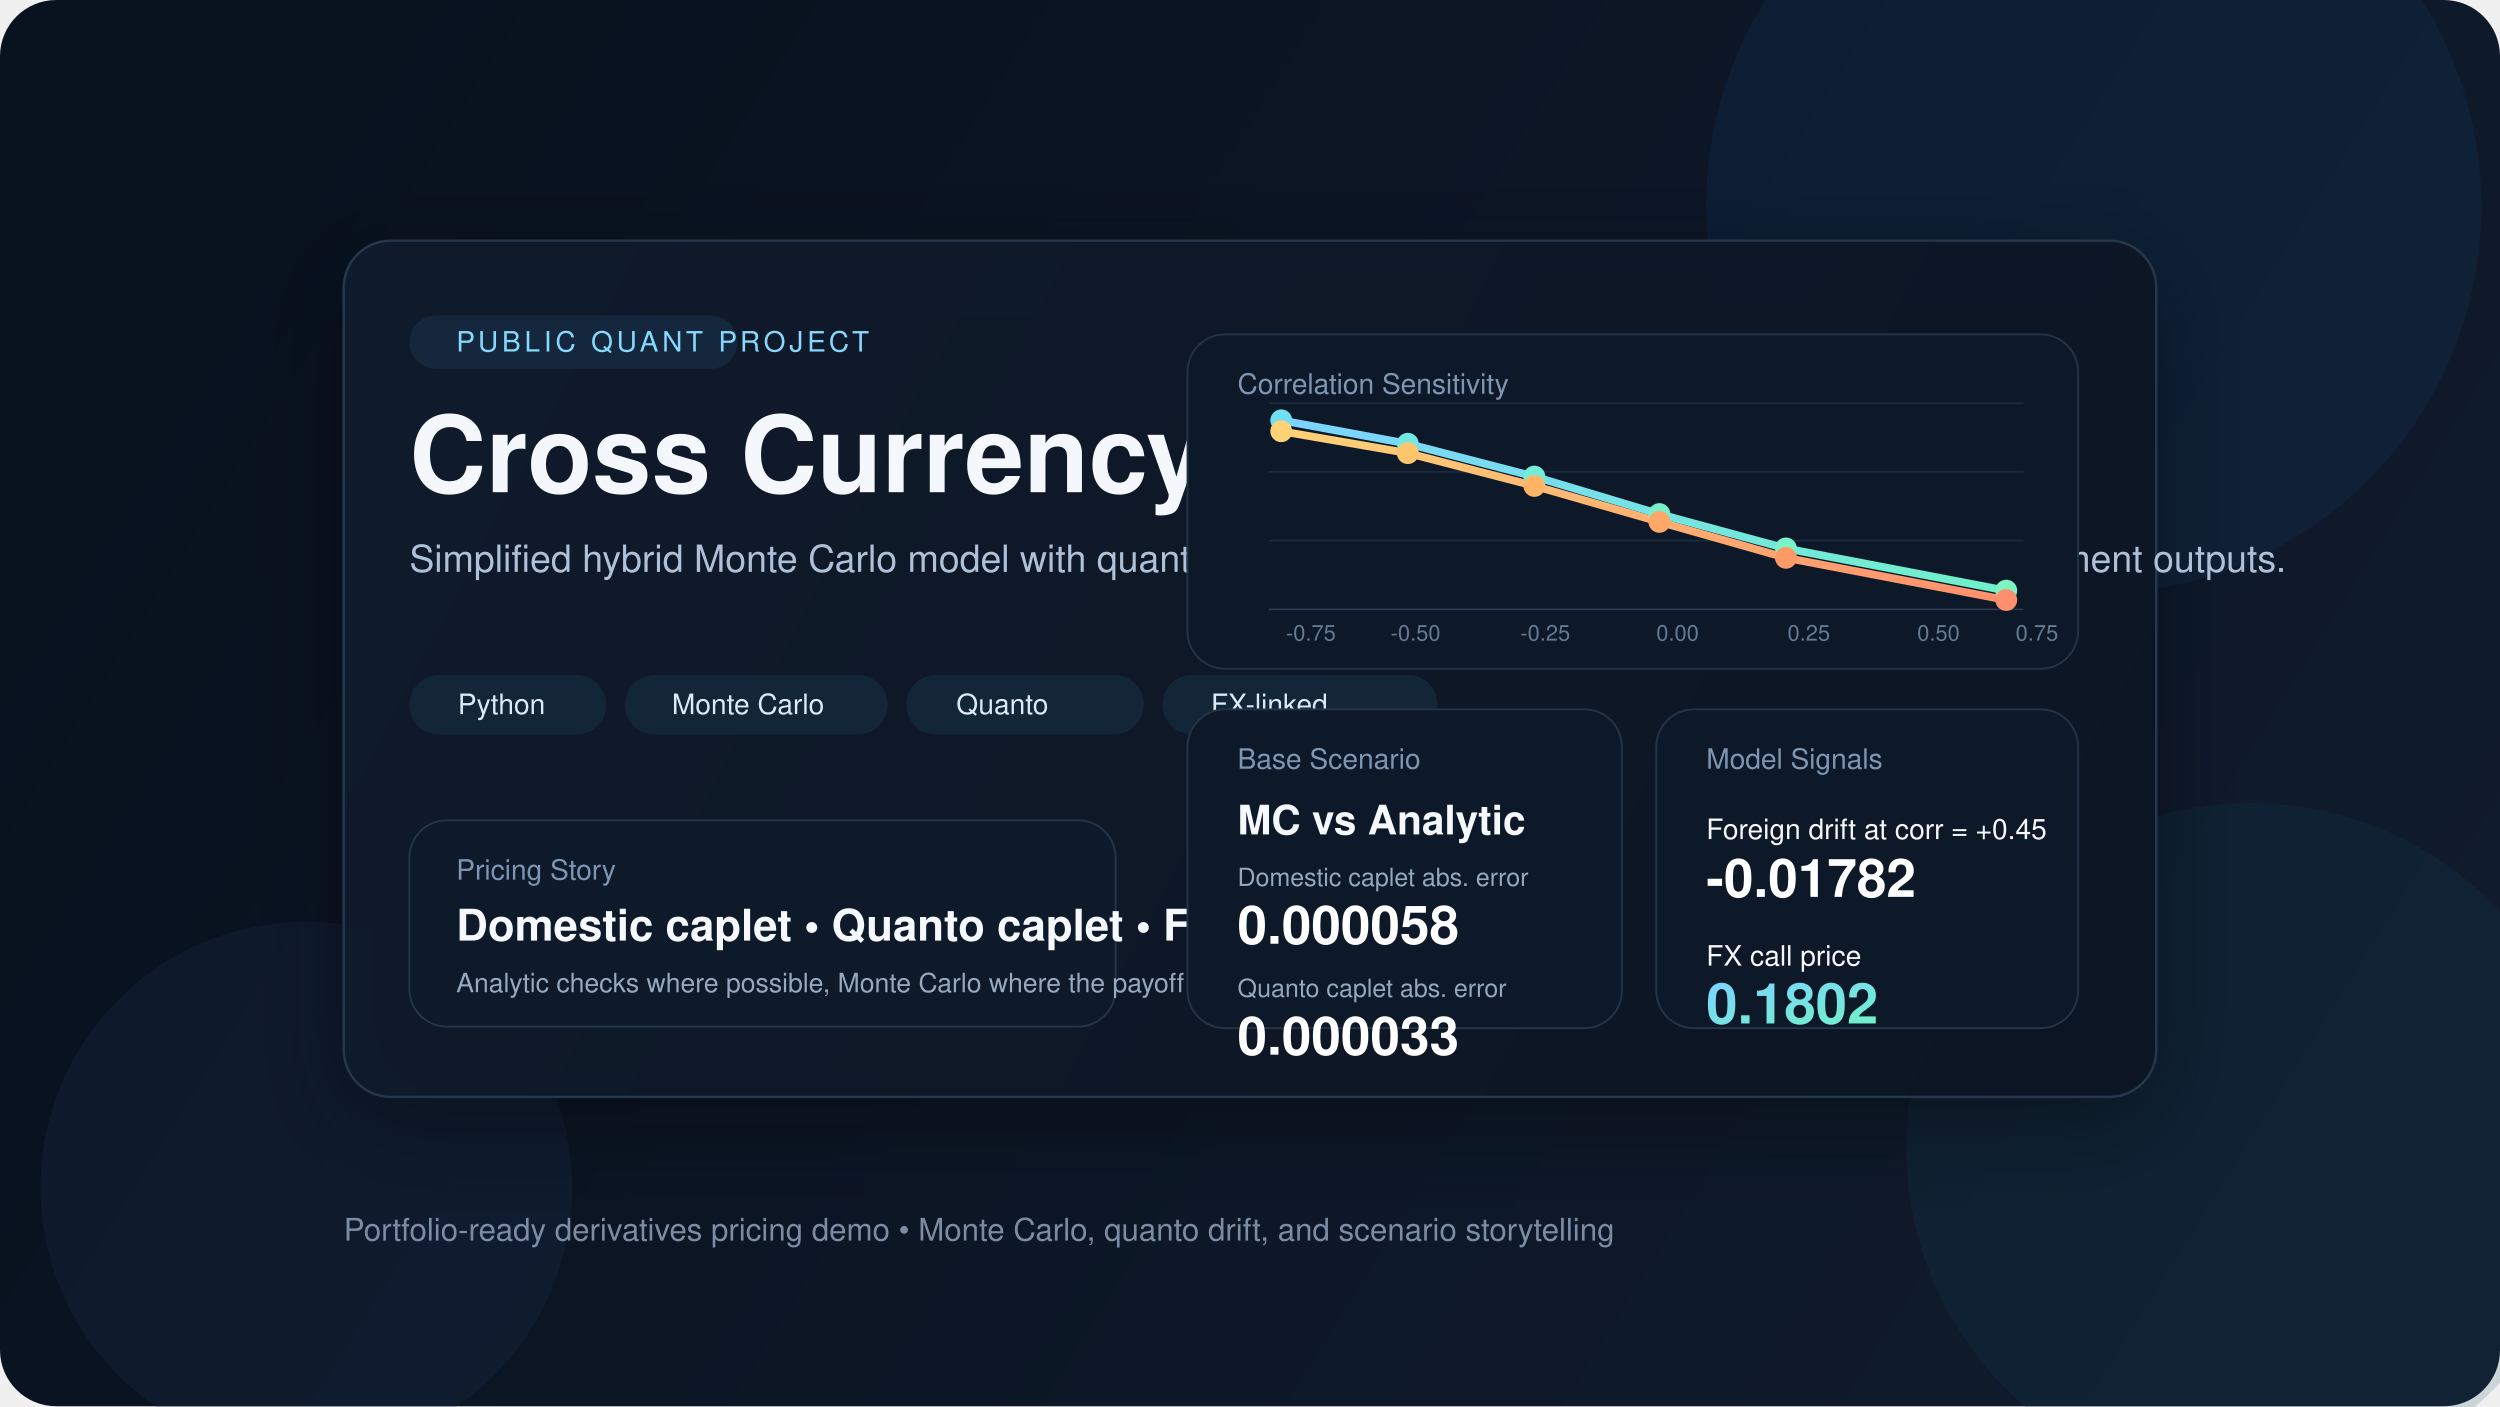
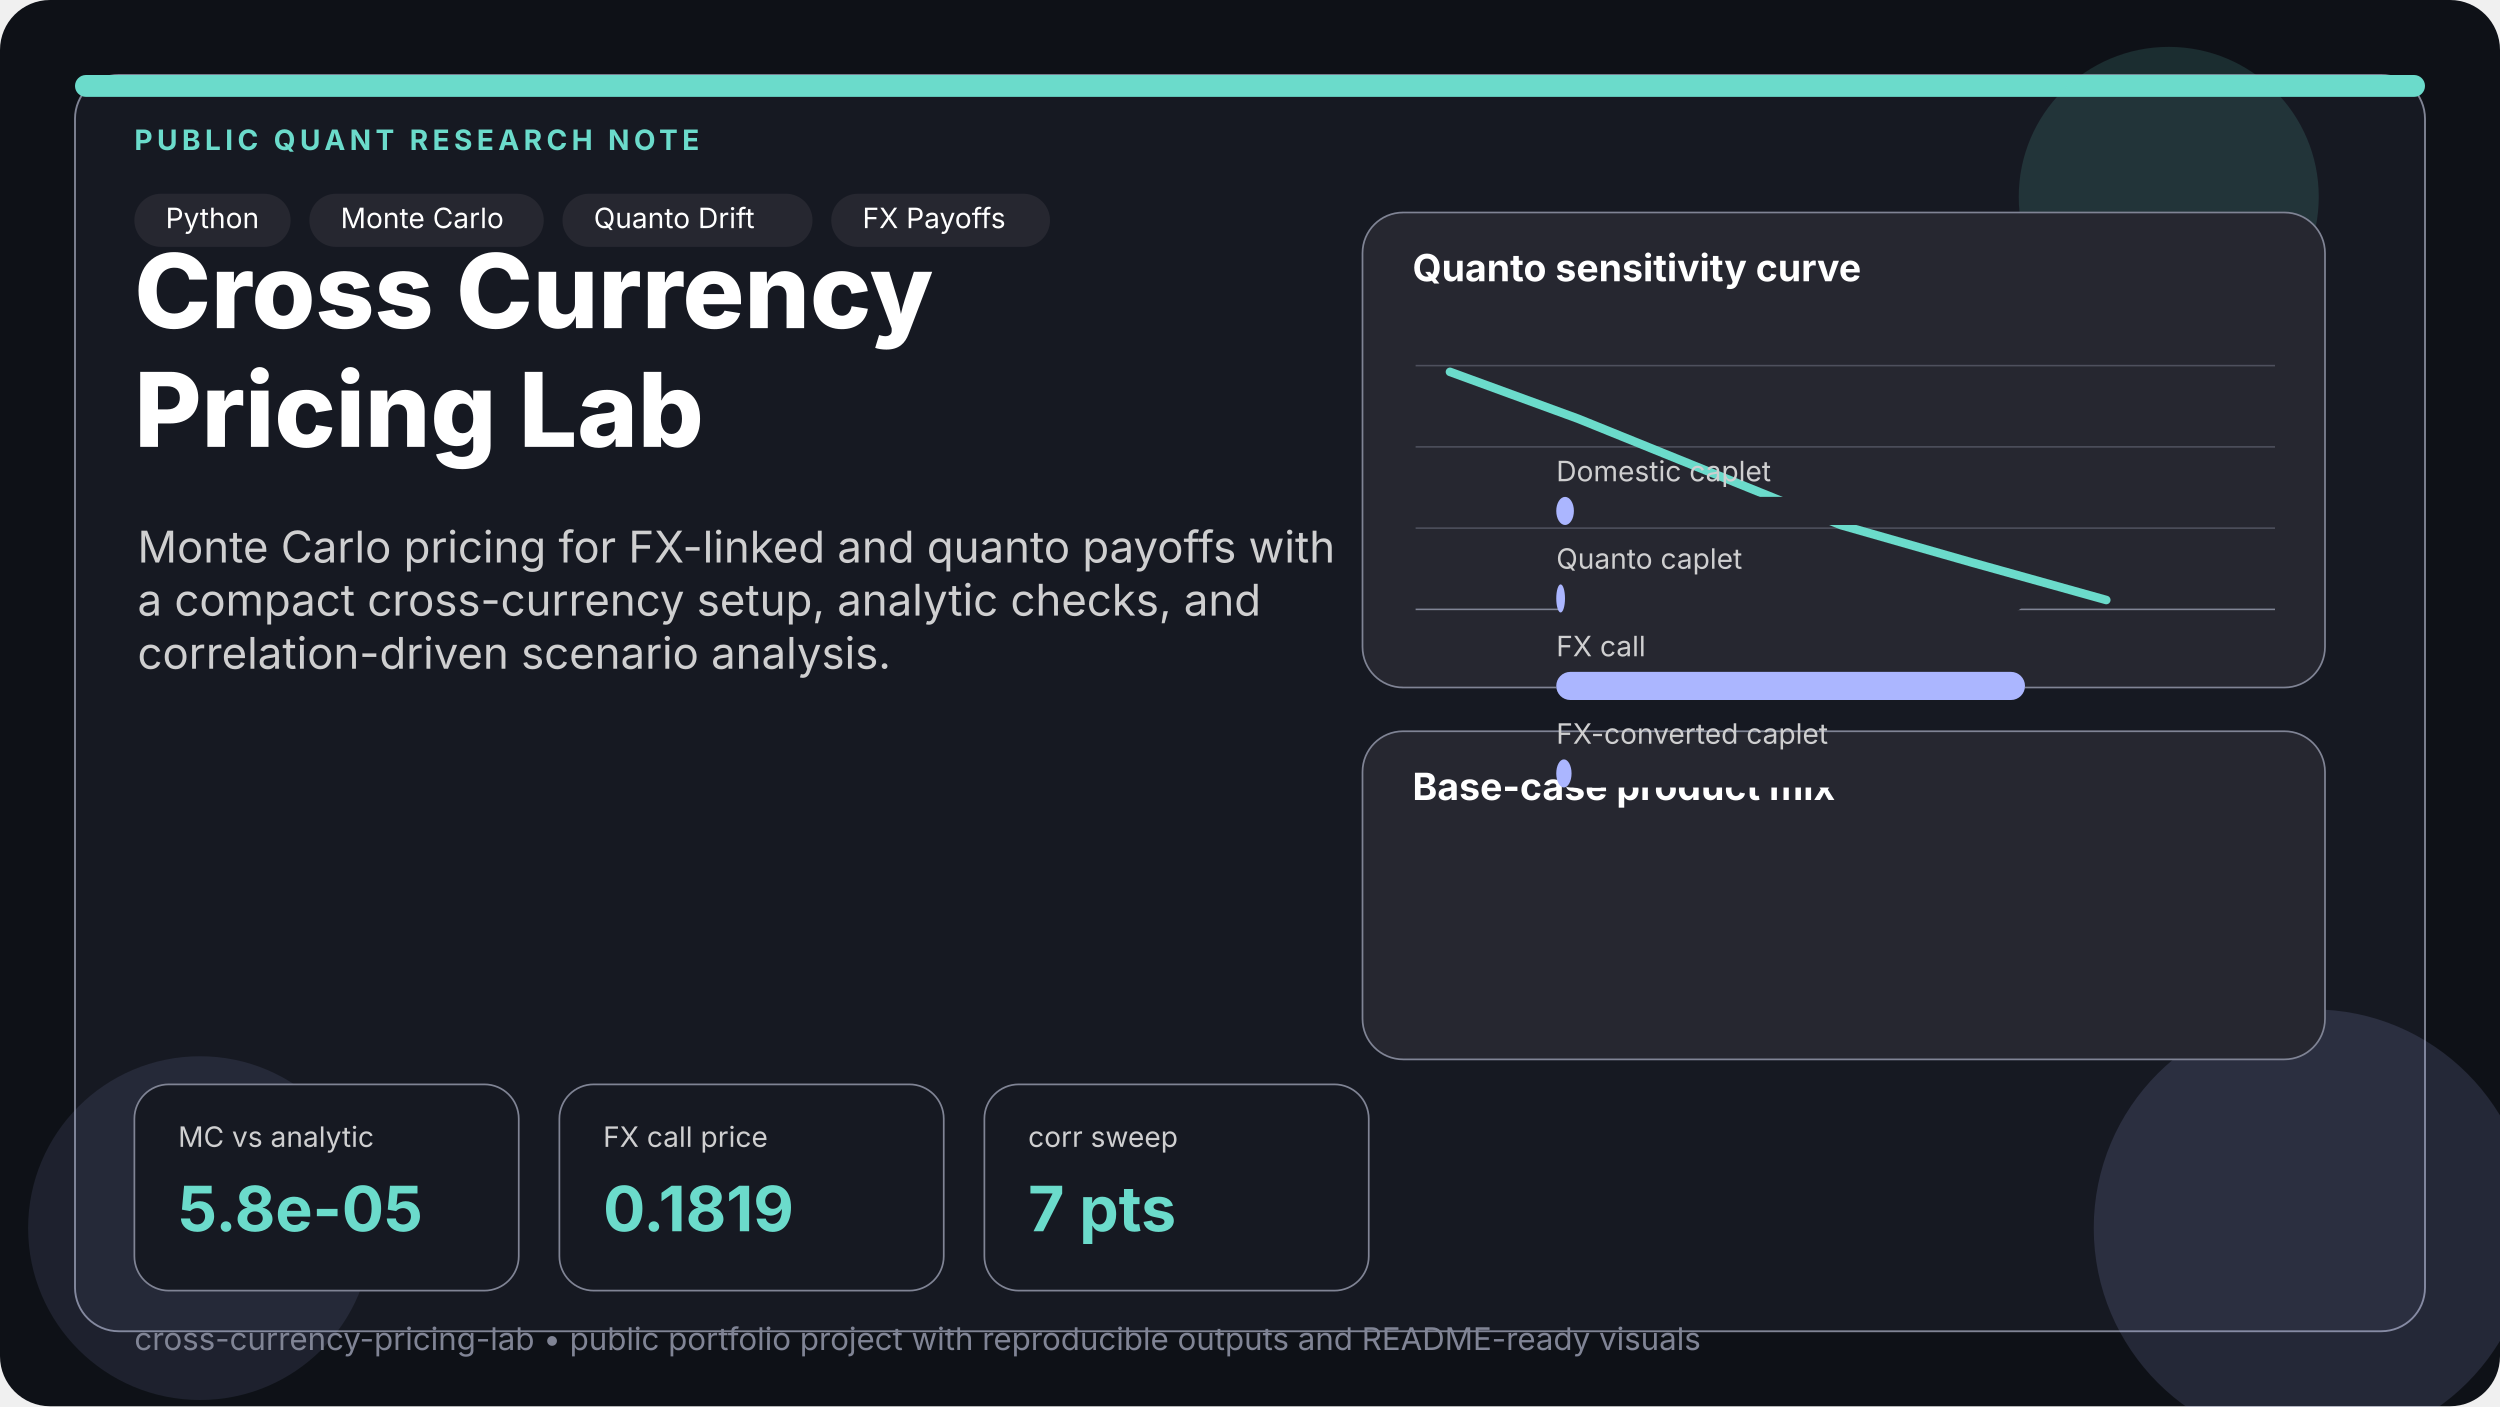
<svg xmlns="http://www.w3.org/2000/svg" width="1600" height="900" viewBox="0 0 1600 900" fill="none">
-   <defs>
-     <linearGradient id="bg" x1="190" y1="60" x2="1470" y2="860" gradientUnits="userSpaceOnUse">
-       <stop stop-color="#08111E" />
-       <stop offset="1" stop-color="#101B2D" />
-     </linearGradient>
-     <linearGradient id="panel" x1="220" y1="150" x2="1380" y2="760" gradientUnits="userSpaceOnUse">
-       <stop stop-color="#101B2C" stop-opacity="0.97" />
-       <stop offset="1" stop-color="#0C1523" stop-opacity="0.99" />
-     </linearGradient>
-     <linearGradient id="curveA" x1="0" y1="0" x2="1" y2="1">
-       <stop stop-color="#7BD4FF" />
-       <stop offset="1" stop-color="#70F1C9" />
-     </linearGradient>
-     <linearGradient id="curveB" x1="0" y1="0" x2="1" y2="1">
-       <stop stop-color="#FFD277" />
-       <stop offset="1" stop-color="#FF8F6D" />
-     </linearGradient>
-     <filter id="shadow" x="160" y="118" width="1280" height="664" filterUnits="userSpaceOnUse" color-interpolation-filters="sRGB">
-       <feFlood flood-opacity="0" result="BackgroundImageFix" />
-       <feColorMatrix in="SourceAlpha" type="matrix" values="0 0 0 0 0 0 0 0 0 0 0 0 0 0 0 0 0 0 127 0" result="hardAlpha" />
-       <feOffset dy="16" />
-       <feGaussianBlur stdDeviation="30" />
-       <feColorMatrix type="matrix" values="0 0 0 0 0.012 0 0 0 0 0.024 0 0 0 0 0.047 0 0 0 0.48 0" />
-       <feBlend mode="normal" in2="BackgroundImageFix" result="effect1_dropShadow_1_1" />
-       <feBlend mode="normal" in="SourceGraphic" in2="effect1_dropShadow_1_1" result="shape" />
-     </filter>
-   </defs>
-   <rect width="1600" height="900" rx="36" fill="url(#bg)" />
-   <circle cx="1340" cy="132" r="248" fill="#133555" fill-opacity="0.30" />
-   <circle cx="1440" cy="734" r="220" fill="#174C59" fill-opacity="0.17" />
-   <circle cx="196" cy="760" r="170" fill="#21344F" fill-opacity="0.24" />
-   <g filter="url(#shadow)">
-     <rect x="220" y="154" width="1160" height="548" rx="30" fill="url(#panel)" stroke="#27384D" stroke-width="1.5" />
+   <rect width="1600" height="900" rx="32" fill="#0E1117" />
+   <rect x="48" y="48" width="1504" height="804" rx="28" fill="#161922" stroke="#808495" stroke-width="1.2" />
+   <rect x="48" y="48" width="1504" height="14" rx="7" fill="#6BDBCB" />
+   <circle cx="1388" cy="126" r="96" fill="#6BDBCB" fill-opacity="0.14" />
+   <circle cx="1480" cy="786" r="140" fill="#ABB6FF" fill-opacity="0.14" />
+   <circle cx="128" cy="786" r="110" fill="#ABB6FF" fill-opacity="0.10" />
+   <text x="86" y="96" fill="#6BDBCB" font-size="18" font-weight="700" font-family="Inter, Arial, sans-serif" letter-spacing="2.8">PUBLIC QUANT RESEARCH NOTE</text>
+   <text x="86" y="210" fill="#FFFFFF" font-size="66" font-weight="800" font-family="Inter, Arial, sans-serif">Cross Currency</text>
+   <text x="86" y="286" fill="#FFFFFF" font-size="66" font-weight="800" font-family="Inter, Arial, sans-serif">Pricing Lab</text>
+   <text x="88" y="360" fill="#CFCFD0" font-size="28" font-family="Inter, Arial, sans-serif">Monte Carlo pricing for FX-linked and quanto payoffs with</text>
+   <text x="88" y="394" fill="#CFCFD0" font-size="28" font-family="Inter, Arial, sans-serif">a compact cross-currency setup, analytic checks, and</text>
+   <text x="88" y="428" fill="#CFCFD0" font-size="28" font-family="Inter, Arial, sans-serif">correlation-driven scenario analysis.</text>
+   <g>
+     <rect x="86" y="124" width="100" height="34" rx="17" fill="#262730" />
+     <text x="106" y="146" fill="#FFFFFF" font-size="18" font-family="Inter, Arial, sans-serif">Python</text>
  </g>
-   <rect x="262" y="202" width="210" height="34" rx="17" fill="#14273C" />
-   <text x="292" y="225" fill="#86D8FF" font-size="18" font-family="SF Pro Display, Helvetica, Arial, sans-serif" letter-spacing="2.4">PUBLIC QUANT PROJECT</text>
-   <text x="262" y="315" fill="#F4F7FB" font-size="68" font-weight="700" font-family="SF Pro Display, Helvetica, Arial, sans-serif">Cross Currency Pricing Lab</text>
-   <text x="262" y="366" fill="#AFC1D8" font-size="24" font-family="SF Pro Text, Helvetica, Arial, sans-serif">Simplified hybrid Monte Carlo model with quanto drift, FX-linked settlement, and public-facing experiment outputs.</text>
-   <rect x="262" y="432" width="126" height="38" rx="19" fill="#132638" />
-   <text x="293" y="457" fill="#DCEAF8" font-size="18" font-family="SF Pro Text, Helvetica, Arial, sans-serif">Python</text>
-   <rect x="400" y="432" width="168" height="38" rx="19" fill="#132638" />
-   <text x="430" y="457" fill="#DCEAF8" font-size="18" font-family="SF Pro Text, Helvetica, Arial, sans-serif">Monte Carlo</text>
-   <rect x="580" y="432" width="152" height="38" rx="19" fill="#132638" />
-   <text x="612" y="457" fill="#DCEAF8" font-size="18" font-family="SF Pro Text, Helvetica, Arial, sans-serif">Quanto</text>
-   <rect x="744" y="432" width="176" height="38" rx="19" fill="#132638" />
-   <text x="775" y="457" fill="#DCEAF8" font-size="18" font-family="SF Pro Text, Helvetica, Arial, sans-serif">FX-linked</text>
-   <rect x="262" y="525" width="452" height="132" rx="24" fill="#0E1929" stroke="#24364A" stroke-width="1.2" />
-   <text x="292" y="563" fill="#7D95B3" font-size="18" font-family="SF Pro Text, Helvetica, Arial, sans-serif">Pricing Story</text>
-   <text x="292" y="602" fill="#F5F8FC" font-size="28" font-weight="600" font-family="SF Pro Display, Helvetica, Arial, sans-serif">Domestic caplet • Quanto caplet • FX call</text>
-   <text x="292" y="635" fill="#96A9C0" font-size="17" font-family="SF Pro Text, Helvetica, Arial, sans-serif">Analytic checks where possible, Monte Carlo where the payoff becomes more structural.</text>
-   <rect x="760" y="214" width="570" height="214" rx="24" fill="#0D1828" stroke="#243448" stroke-width="1.2" />
-   <text x="792" y="252" fill="#7F96B2" font-size="18" font-family="SF Pro Text, Helvetica, Arial, sans-serif">Correlation Sensitivity</text>
-   <line x1="812" y1="390" x2="1295" y2="390" stroke="#2B3D54" stroke-width="1" />
-   <line x1="812" y1="346" x2="1295" y2="346" stroke="#1E2E42" stroke-width="1" />
-   <line x1="812" y1="302" x2="1295" y2="302" stroke="#1E2E42" stroke-width="1" />
-   <line x1="812" y1="258" x2="1295" y2="258" stroke="#1E2E42" stroke-width="1" />
-   <path d="M820 276L901 290L982 311L1062 334L1143 357L1284 384" stroke="url(#curveB)" stroke-width="5" stroke-linecap="round" />
-   <path d="M820 269L901 284L982 305L1062 329L1143 351L1284 378" stroke="url(#curveA)" stroke-width="5" stroke-linecap="round" />
-   <circle cx="820" cy="269" r="7" fill="#71DFF3" />
-   <circle cx="901" cy="284" r="7" fill="#73E7E4" />
-   <circle cx="982" cy="305" r="7" fill="#74EDD8" />
-   <circle cx="1062" cy="329" r="7" fill="#75F0CF" />
-   <circle cx="1143" cy="351" r="7" fill="#79F3C7" />
-   <circle cx="1284" cy="378" r="7" fill="#7DF5C2" />
-   <circle cx="820" cy="276" r="7" fill="#FFD277" />
-   <circle cx="901" cy="290" r="7" fill="#FFC56C" />
-   <circle cx="982" cy="311" r="7" fill="#FFB565" />
-   <circle cx="1062" cy="334" r="7" fill="#FFA766" />
-   <circle cx="1143" cy="357" r="7" fill="#FF9A67" />
-   <circle cx="1284" cy="384" r="7" fill="#FF8F6D" />
-   <text x="823" y="410" fill="#657A95" font-size="14" font-family="SF Pro Text, Helvetica, Arial, sans-serif">-0.75</text>
-   <text x="890" y="410" fill="#657A95" font-size="14" font-family="SF Pro Text, Helvetica, Arial, sans-serif">-0.50</text>
-   <text x="973" y="410" fill="#657A95" font-size="14" font-family="SF Pro Text, Helvetica, Arial, sans-serif">-0.25</text>
-   <text x="1060" y="410" fill="#657A95" font-size="14" font-family="SF Pro Text, Helvetica, Arial, sans-serif">0.00</text>
-   <text x="1144" y="410" fill="#657A95" font-size="14" font-family="SF Pro Text, Helvetica, Arial, sans-serif">0.25</text>
-   <text x="1227" y="410" fill="#657A95" font-size="14" font-family="SF Pro Text, Helvetica, Arial, sans-serif">0.50</text>
-   <text x="1290" y="410" fill="#657A95" font-size="14" font-family="SF Pro Text, Helvetica, Arial, sans-serif">0.75</text>
-   <rect x="760" y="454" width="278" height="204" rx="24" fill="#0D1828" stroke="#243448" stroke-width="1.2" />
-   <text x="792" y="492" fill="#7F96B2" font-size="18" font-family="SF Pro Text, Helvetica, Arial, sans-serif">Base Scenario</text>
-   <text x="792" y="534" fill="#F5F8FC" font-size="26" font-weight="600" font-family="SF Pro Display, Helvetica, Arial, sans-serif">MC vs Analytic</text>
-   <text x="792" y="567" fill="#95A8BE" font-size="16" font-family="SF Pro Text, Helvetica, Arial, sans-serif">Domestic caplet abs. error</text>
-   <text x="792" y="604" fill="#FFFFFF" font-size="34" font-weight="700" font-family="SF Pro Display, Helvetica, Arial, sans-serif">0.000058</text>
-   <text x="792" y="638" fill="#95A8BE" font-size="16" font-family="SF Pro Text, Helvetica, Arial, sans-serif">Quanto caplet abs. error</text>
-   <text x="792" y="675" fill="#FFFFFF" font-size="34" font-weight="700" font-family="SF Pro Display, Helvetica, Arial, sans-serif">0.000033</text>
-   <rect x="1060" y="454" width="270" height="204" rx="24" fill="#0D1828" stroke="#243448" stroke-width="1.2" />
-   <text x="1092" y="492" fill="#7F96B2" font-size="18" font-family="SF Pro Text, Helvetica, Arial, sans-serif">Model Signals</text>
-   <text x="1092" y="537" fill="#F6F8FB" font-size="18" font-family="SF Pro Text, Helvetica, Arial, sans-serif">Foreign drift at corr = +0.45</text>
-   <text x="1092" y="574" fill="#FFFFFF" font-size="34" font-weight="700" font-family="SF Pro Display, Helvetica, Arial, sans-serif">-0.01782</text>
-   <text x="1092" y="618" fill="#F6F8FB" font-size="18" font-family="SF Pro Text, Helvetica, Arial, sans-serif">FX call price</text>
-   <text x="1092" y="655" fill="url(#curveA)" font-size="36" font-weight="700" font-family="SF Pro Display, Helvetica, Arial, sans-serif">0.1802</text>
-   <text x="220" y="794" fill="#7B8CA4" font-size="20" font-family="SF Pro Text, Helvetica, Arial, sans-serif">Portfolio-ready derivatives pricing demo • Monte Carlo, quanto drift, and scenario storytelling</text>
+   <g>
+     <rect x="198" y="124" width="150" height="34" rx="17" fill="#262730" />
+     <text x="218" y="146" fill="#FFFFFF" font-size="18" font-family="Inter, Arial, sans-serif">Monte Carlo</text>
+   </g>
+   <g>
+     <rect x="360" y="124" width="160" height="34" rx="17" fill="#262730" />
+     <text x="380" y="146" fill="#FFFFFF" font-size="18" font-family="Inter, Arial, sans-serif">Quanto Drift</text>
+   </g>
+   <g>
+     <rect x="532" y="124" width="140" height="34" rx="17" fill="#262730" />
+     <text x="552" y="146" fill="#FFFFFF" font-size="18" font-family="Inter, Arial, sans-serif">FX Payoffs</text>
+   </g>
+   <rect x="872" y="136" width="616" height="304" rx="26" fill="#262730" stroke="#808495" stroke-width="1.1" />
+   <text x="904" y="180" fill="#FFFFFF" font-size="24" font-weight="700" font-family="Inter, Arial, sans-serif">Quanto sensitivity curve</text>
+   <line x1="906" y1="390" x2="1456" y2="390" stroke="#808495" stroke-width="1" />
+   <line x1="906" y1="338" x2="1456" y2="338" stroke="#808495" stroke-opacity="0.45" stroke-width="1" />
+   <line x1="906" y1="286" x2="1456" y2="286" stroke="#808495" stroke-opacity="0.45" stroke-width="1" />
+   <line x1="906" y1="234" x2="1456" y2="234" stroke="#808495" stroke-opacity="0.45" stroke-width="1" />
+   <polyline points="928.0,238.0 1010.0,268.0 1094.0,302.0 1178.0,336.0 1262.0,360.0 1348.0,384.0" fill="none" stroke="#6BDBCB" stroke-width="5.5" stroke-linecap="round" stroke-linejoin="round" />
+   <rect x="872" y="468" width="616" height="210" rx="26" fill="#262730" stroke="#808495" stroke-width="1.1" />
+   <text x="904" y="512" fill="#FFFFFF" font-size="24" font-weight="700" font-family="Inter, Arial, sans-serif">Base-case product mix</text>
+   <text x="996" y="308" fill="#CFCFD0" font-size="18" font-family="Inter, Arial, sans-serif">Domestic caplet</text>
+   <rect x="996" y="318" width="300" height="18" rx="9" fill="#262730" />
+   <rect x="996" y="318" width="11.3" height="18" rx="9" fill="#ABB6FF" />
+   <text x="996" y="364" fill="#CFCFD0" font-size="18" font-family="Inter, Arial, sans-serif">Quanto caplet</text>
+   <rect x="996" y="374" width="300" height="18" rx="9" fill="#262730" />
+   <rect x="996" y="374" width="5.6" height="18" rx="9" fill="#ABB6FF" />
+   <text x="996" y="420" fill="#CFCFD0" font-size="18" font-family="Inter, Arial, sans-serif">FX call</text>
+   <rect x="996" y="430" width="300" height="18" rx="9" fill="#262730" />
+   <rect x="996" y="430" width="300.0" height="18" rx="9" fill="#ABB6FF" />
+   <text x="996" y="476" fill="#CFCFD0" font-size="18" font-family="Inter, Arial, sans-serif">FX-converted caplet</text>
+   <rect x="996" y="486" width="300" height="18" rx="9" fill="#262730" />
+   <rect x="996" y="486" width="9.8" height="18" rx="9" fill="#ABB6FF" />
+   <g>
+     <rect x="86" y="694" width="246" height="132" rx="22" fill="#161922" stroke="#808495" stroke-width="1.1" />
+     <text x="114" y="734" fill="#CFCFD0" font-size="18" font-family="Inter, Arial, sans-serif">MC vs analytic</text>
+     <text x="114" y="788" fill="#6BDBCB" font-size="40" font-weight="700" font-family="Inter, Arial, sans-serif">5.8e-05</text>
+   </g>
+   <g>
+     <rect x="358" y="694" width="246" height="132" rx="22" fill="#161922" stroke="#808495" stroke-width="1.1" />
+     <text x="386" y="734" fill="#CFCFD0" font-size="18" font-family="Inter, Arial, sans-serif">FX call price</text>
+     <text x="386" y="788" fill="#6BDBCB" font-size="40" font-weight="700" font-family="Inter, Arial, sans-serif">0.1819</text>
+   </g>
+   <g>
+     <rect x="630" y="694" width="246" height="132" rx="22" fill="#161922" stroke="#808495" stroke-width="1.1" />
+     <text x="658" y="734" fill="#CFCFD0" font-size="18" font-family="Inter, Arial, sans-serif">corr sweep</text>
+     <text x="658" y="788" fill="#6BDBCB" font-size="40" font-weight="700" font-family="Inter, Arial, sans-serif">7 pts</text>
+   </g>
+   <text x="86" y="864" fill="#808495" font-size="20" font-family="Inter, Arial, sans-serif">cross-currency-pricing-lab • public portfolio project with reproducible outputs and README-ready visuals</text>
</svg>
